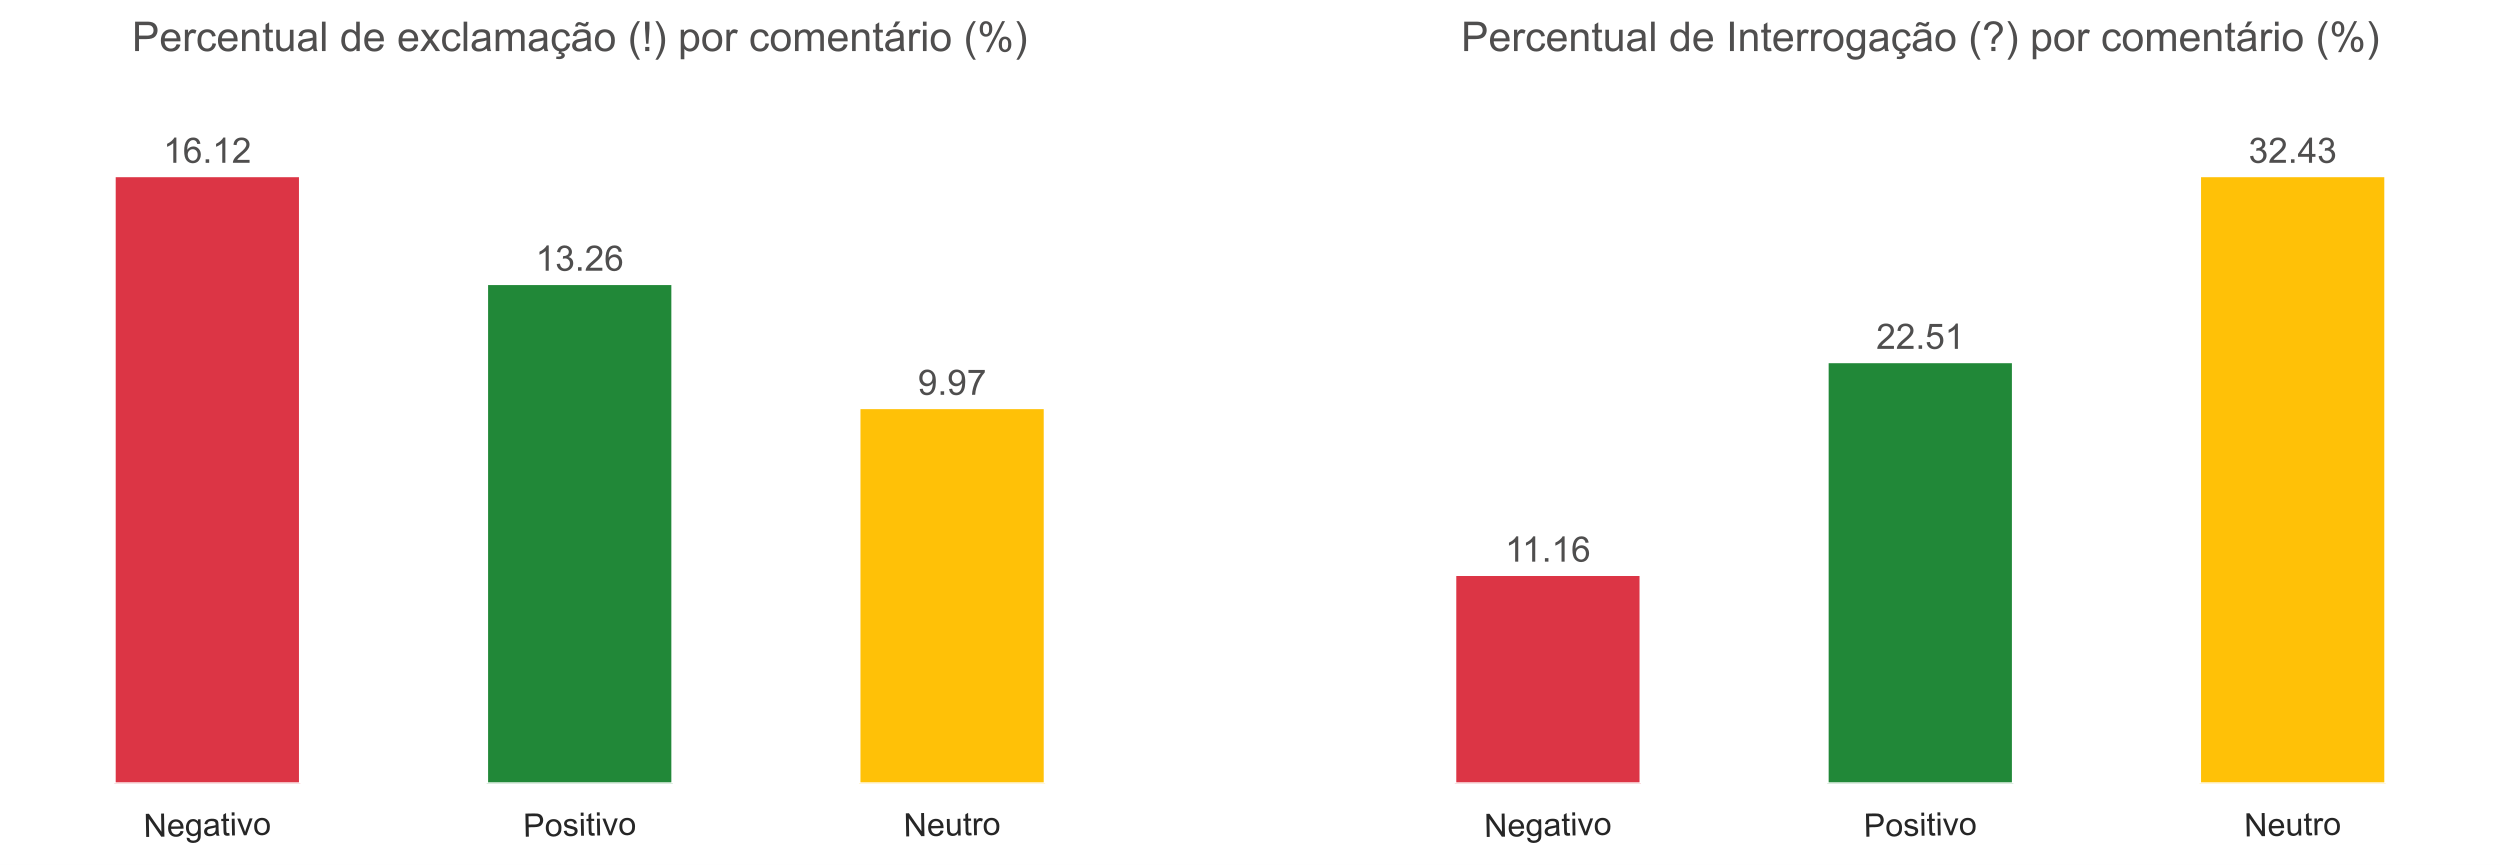
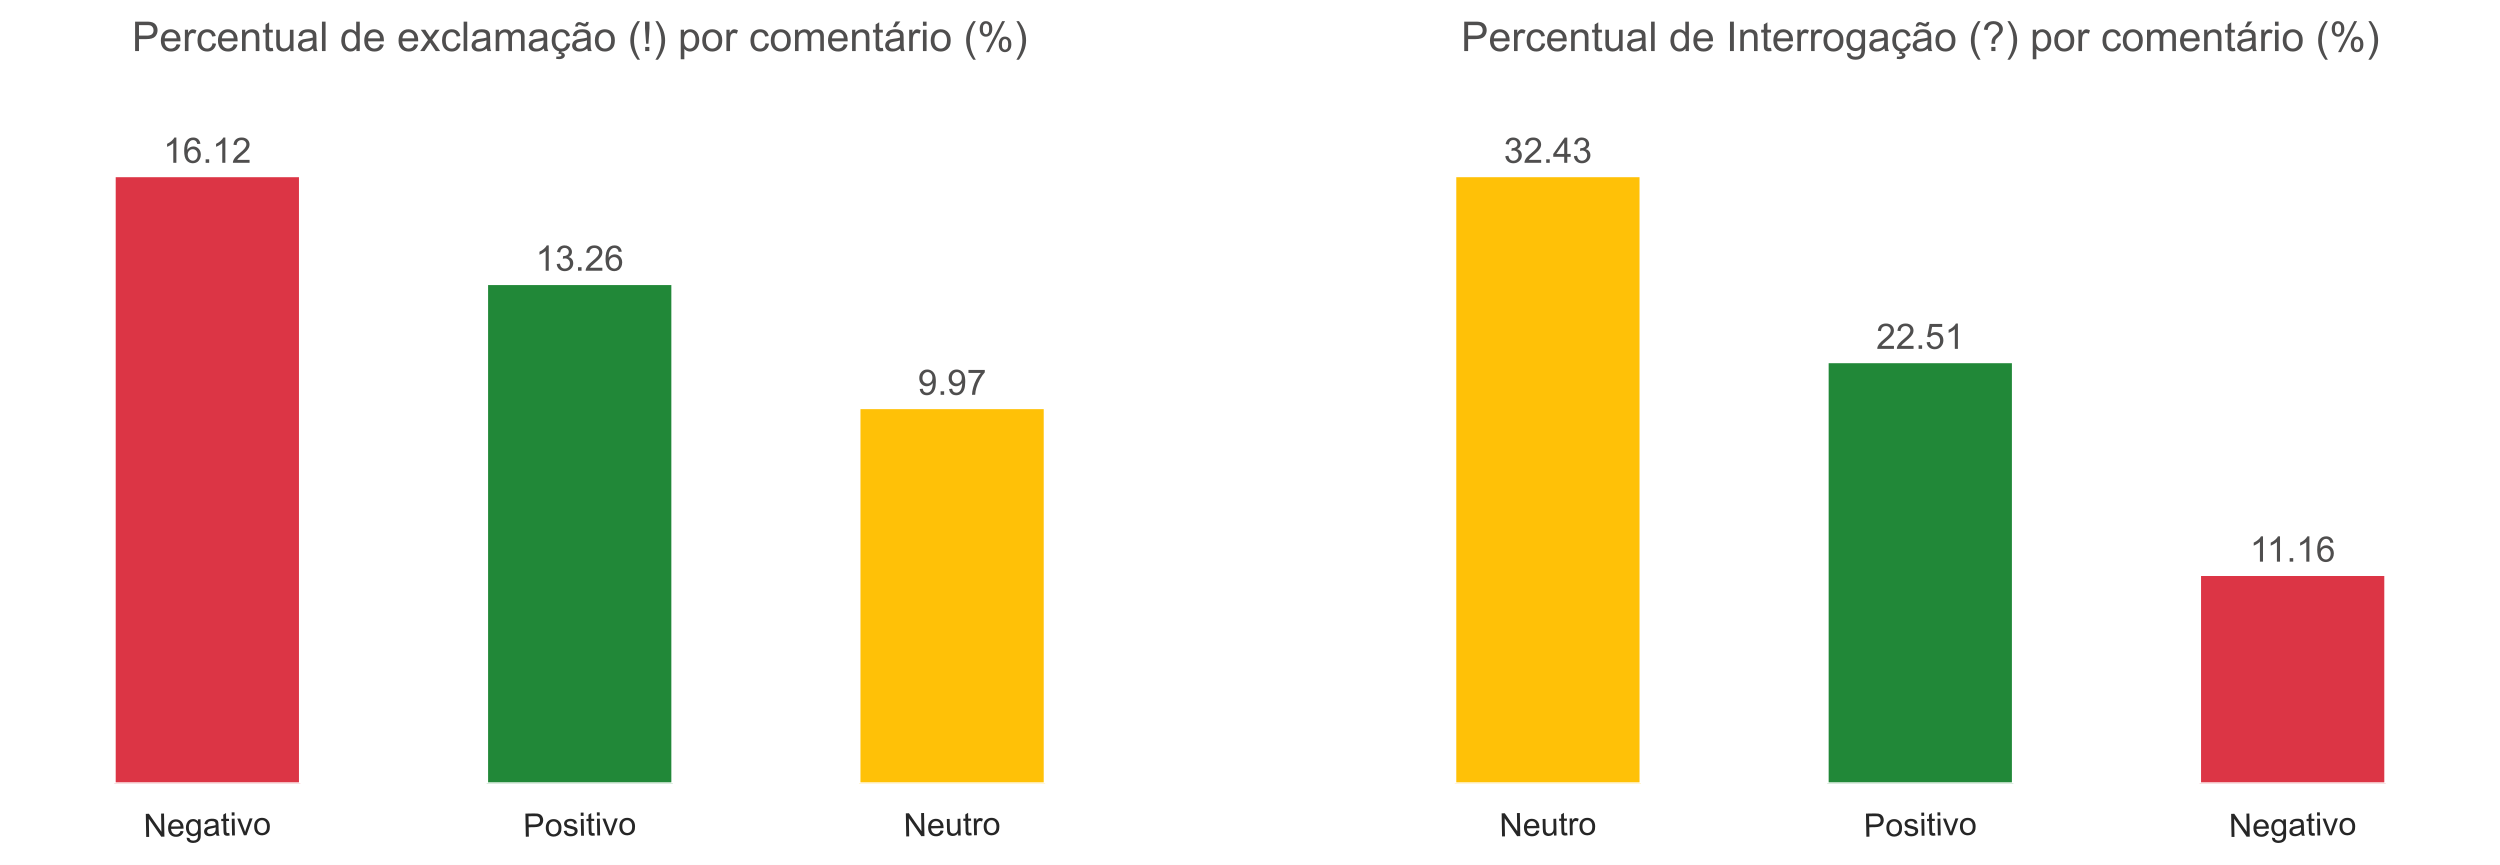
<svg xmlns="http://www.w3.org/2000/svg" xmlns:xlink="http://www.w3.org/1999/xlink" height="294.569pt" version="1.1" viewBox="0 0 851.4 294.569" width="851.4pt">
  <defs>
    <style type="text/css">*{stroke-linecap:butt;stroke-linejoin:round;}</style>
  </defs>
  <g id="figure_1">
    <g id="patch_1">
      <path d="M 0 294.569   L 851.4 294.569   L 851.4 0   L 0 0   z  " style="fill:#ffffff;" />
    </g>
    <g id="axes_1">
      <g id="matplotlib.axis_1">
        <g id="xtick_1">
          <g id="text_1">
            <g style="fill:#262626;" transform="translate(48.95481 285.0544)rotate(-1)scale(0.11 -0.11)">
              <defs>
                <path d="M 488 0   L 488 4581   L 1109 4581   L 3516 984   L 3516 4581   L 4097 4581   L 4097 0   L 3475 0   L 1069 3600   L 1069 0   L 488 0   z  " id="ArialMT-4e" transform="scale(0.015625)" />
                <path d="M 2694 1069   L 3275 997   Q 3138 488 2766 206   Q 2394 -75 1816 -75   Q 1088 -75 661 373   Q 234 822 234 1631   Q 234 2469 665 2931   Q 1097 3394 1784 3394   Q 2450 3394 2872 2941   Q 3294 2488 3294 1666   Q 3294 1616 3291 1516   L 816 1516   Q 847 969 1125 678   Q 1403 388 1819 388   Q 2128 388 2347 550   Q 2566 713 2694 1069   z  M 847 1978   L 2700 1978   Q 2663 2397 2488 2606   Q 2219 2931 1791 2931   Q 1403 2931 1139 2672   Q 875 2413 847 1978   z  " id="ArialMT-65" transform="scale(0.015625)" />
                <path d="M 319 -275   L 866 -356   Q 900 -609 1056 -725   Q 1266 -881 1628 -881   Q 2019 -881 2231 -725   Q 2444 -569 2519 -288   Q 2563 -116 2559 434   Q 2191 0 1641 0   Q 956 0 581 494   Q 206 988 206 1678   Q 206 2153 378 2554   Q 550 2956 876 3175   Q 1203 3394 1644 3394   Q 2231 3394 2613 2919   L 2613 3319   L 3131 3319   L 3131 450   Q 3131 -325 2973 -648   Q 2816 -972 2473 -1159   Q 2131 -1347 1631 -1347   Q 1038 -1347 672 -1080   Q 306 -813 319 -275   z  M 784 1719   Q 784 1066 1043 766   Q 1303 466 1694 466   Q 2081 466 2343 764   Q 2606 1063 2606 1700   Q 2606 2309 2336 2618   Q 2066 2928 1684 2928   Q 1309 2928 1046 2623   Q 784 2319 784 1719   z  " id="ArialMT-67" transform="scale(0.015625)" />
                <path d="M 2588 409   Q 2275 144 1986 34   Q 1697 -75 1366 -75   Q 819 -75 525 192   Q 231 459 231 875   Q 231 1119 342 1320   Q 453 1522 633 1644   Q 813 1766 1038 1828   Q 1203 1872 1538 1913   Q 2219 1994 2541 2106   Q 2544 2222 2544 2253   Q 2544 2597 2384 2738   Q 2169 2928 1744 2928   Q 1347 2928 1158 2789   Q 969 2650 878 2297   L 328 2372   Q 403 2725 575 2942   Q 747 3159 1072 3276   Q 1397 3394 1825 3394   Q 2250 3394 2515 3294   Q 2781 3194 2906 3042   Q 3031 2891 3081 2659   Q 3109 2516 3109 2141   L 3109 1391   Q 3109 606 3145 398   Q 3181 191 3288 0   L 2700 0   Q 2613 175 2588 409   z  M 2541 1666   Q 2234 1541 1622 1453   Q 1275 1403 1131 1340   Q 988 1278 909 1158   Q 831 1038 831 891   Q 831 666 1001 516   Q 1172 366 1500 366   Q 1825 366 2078 508   Q 2331 650 2450 897   Q 2541 1088 2541 1459   L 2541 1666   z  " id="ArialMT-61" transform="scale(0.015625)" />
                <path d="M 1650 503   L 1731 6   Q 1494 -44 1306 -44   Q 1000 -44 831 53   Q 663 150 594 308   Q 525 466 525 972   L 525 2881   L 113 2881   L 113 3319   L 525 3319   L 525 4141   L 1084 4478   L 1084 3319   L 1650 3319   L 1650 2881   L 1084 2881   L 1084 941   Q 1084 700 1114 631   Q 1144 563 1211 522   Q 1278 481 1403 481   Q 1497 481 1650 503   z  " id="ArialMT-74" transform="scale(0.015625)" />
                <path d="M 425 3934   L 425 4581   L 988 4581   L 988 3934   L 425 3934   z  M 425 0   L 425 3319   L 988 3319   L 988 0   L 425 0   z  " id="ArialMT-69" transform="scale(0.015625)" />
                <path d="M 1344 0   L 81 3319   L 675 3319   L 1388 1331   Q 1503 1009 1600 663   Q 1675 925 1809 1294   L 2547 3319   L 3125 3319   L 1869 0   L 1344 0   z  " id="ArialMT-76" transform="scale(0.015625)" />
                <path d="M 213 1659   Q 213 2581 725 3025   Q 1153 3394 1769 3394   Q 2453 3394 2887 2945   Q 3322 2497 3322 1706   Q 3322 1066 3130 698   Q 2938 331 2570 128   Q 2203 -75 1769 -75   Q 1072 -75 642 372   Q 213 819 213 1659   z  M 791 1659   Q 791 1022 1069 705   Q 1347 388 1769 388   Q 2188 388 2466 706   Q 2744 1025 2744 1678   Q 2744 2294 2464 2611   Q 2184 2928 1769 2928   Q 1347 2928 1069 2612   Q 791 2297 791 1659   z  " id="ArialMT-6f" transform="scale(0.015625)" />
              </defs>
              <use xlink:href="#ArialMT-4e" />
              <use x="72.217" xlink:href="#ArialMT-65" />
              <use x="127.832" xlink:href="#ArialMT-67" />
              <use x="183.447" xlink:href="#ArialMT-61" />
              <use x="239.062" xlink:href="#ArialMT-74" />
              <use x="266.846" xlink:href="#ArialMT-69" />
              <use x="289.062" xlink:href="#ArialMT-76" />
              <use x="339.062" xlink:href="#ArialMT-6f" />
            </g>
          </g>
        </g>
        <g id="xtick_2">
          <g id="text_2">
            <g style="fill:#262626;" transform="translate(178.2221 284.9689)rotate(-1)scale(0.11 -0.11)">
              <defs>
                <path d="M 494 0   L 494 4581   L 2222 4581   Q 2678 4581 2919 4538   Q 3256 4481 3484 4323   Q 3713 4166 3852 3881   Q 3991 3597 3991 3256   Q 3991 2672 3619 2267   Q 3247 1863 2275 1863   L 1100 1863   L 1100 0   L 494 0   z  M 1100 2403   L 2284 2403   Q 2872 2403 3119 2622   Q 3366 2841 3366 3238   Q 3366 3525 3220 3729   Q 3075 3934 2838 4000   Q 2684 4041 2272 4041   L 1100 4041   L 1100 2403   z  " id="ArialMT-50" transform="scale(0.015625)" />
                <path d="M 197 991   L 753 1078   Q 800 744 1014 566   Q 1228 388 1613 388   Q 2000 388 2187 545   Q 2375 703 2375 916   Q 2375 1106 2209 1216   Q 2094 1291 1634 1406   Q 1016 1563 777 1677   Q 538 1791 414 1992   Q 291 2194 291 2438   Q 291 2659 392 2848   Q 494 3038 669 3163   Q 800 3259 1026 3326   Q 1253 3394 1513 3394   Q 1903 3394 2198 3281   Q 2494 3169 2634 2976   Q 2775 2784 2828 2463   L 2278 2388   Q 2241 2644 2061 2787   Q 1881 2931 1553 2931   Q 1166 2931 1000 2803   Q 834 2675 834 2503   Q 834 2394 903 2306   Q 972 2216 1119 2156   Q 1203 2125 1616 2013   Q 2213 1853 2448 1751   Q 2684 1650 2818 1456   Q 2953 1263 2953 975   Q 2953 694 2789 445   Q 2625 197 2315 61   Q 2006 -75 1616 -75   Q 969 -75 630 194   Q 291 463 197 991   z  " id="ArialMT-73" transform="scale(0.015625)" />
              </defs>
              <use xlink:href="#ArialMT-50" />
              <use x="66.699" xlink:href="#ArialMT-6f" />
              <use x="122.314" xlink:href="#ArialMT-73" />
              <use x="172.314" xlink:href="#ArialMT-69" />
              <use x="194.531" xlink:href="#ArialMT-74" />
              <use x="222.314" xlink:href="#ArialMT-69" />
              <use x="244.531" xlink:href="#ArialMT-76" />
              <use x="294.531" xlink:href="#ArialMT-6f" />
            </g>
          </g>
        </g>
        <g id="xtick_3">
          <g id="text_3">
            <g style="fill:#262626;" transform="translate(307.7907 284.8729)rotate(-1)scale(0.11 -0.11)">
              <defs>
                <path d="M 2597 0   L 2597 488   Q 2209 -75 1544 -75   Q 1250 -75 995 37   Q 741 150 617 320   Q 494 491 444 738   Q 409 903 409 1263   L 409 3319   L 972 3319   L 972 1478   Q 972 1038 1006 884   Q 1059 663 1231 536   Q 1403 409 1656 409   Q 1909 409 2131 539   Q 2353 669 2445 892   Q 2538 1116 2538 1541   L 2538 3319   L 3100 3319   L 3100 0   L 2597 0   z  " id="ArialMT-75" transform="scale(0.015625)" />
                <path d="M 416 0   L 416 3319   L 922 3319   L 922 2816   Q 1116 3169 1280 3281   Q 1444 3394 1641 3394   Q 1925 3394 2219 3213   L 2025 2691   Q 1819 2813 1613 2813   Q 1428 2813 1281 2702   Q 1134 2591 1072 2394   Q 978 2094 978 1738   L 978 0   L 416 0   z  " id="ArialMT-72" transform="scale(0.015625)" />
              </defs>
              <use xlink:href="#ArialMT-4e" />
              <use x="72.217" xlink:href="#ArialMT-65" />
              <use x="127.832" xlink:href="#ArialMT-75" />
              <use x="183.447" xlink:href="#ArialMT-74" />
              <use x="211.23" xlink:href="#ArialMT-72" />
              <use x="244.531" xlink:href="#ArialMT-6f" />
            </g>
          </g>
        </g>
      </g>
      <g id="matplotlib.axis_2" />
      <g id="patch_2">
-         <path clip-path="url(#pf8f008e76a)" d="M 38.905 266.924   L 102.314 266.924   L 102.314 59.839   L 38.905 59.839   z  " style="fill:#dc3545;stroke:#ffffff;stroke-linejoin:miter;" />
+         <path clip-path="url(#p43c0513b56)" d="M 38.905 266.924   L 102.314 266.924   L 102.314 59.839   L 38.905 59.839   z  " style="fill:#dc3545;stroke:#ffffff;stroke-linejoin:miter;" />
      </g>
      <g id="patch_3">
-         <path clip-path="url(#pf8f008e76a)" d="M 165.723 266.924   L 229.132 266.924   L 229.132 96.58   L 165.723 96.58   z  " style="fill:#218838;stroke:#ffffff;stroke-linejoin:miter;" />
+         <path clip-path="url(#p43c0513b56)" d="M 165.723 266.924   L 229.132 266.924   L 229.132 96.58   L 165.723 96.58   z  " style="fill:#218838;stroke:#ffffff;stroke-linejoin:miter;" />
      </g>
      <g id="patch_4">
-         <path clip-path="url(#pf8f008e76a)" d="M 292.541 266.924   L 355.95 266.924   L 355.95 138.845   L 292.541 138.845   z  " style="fill:#ffc107;stroke:#ffffff;stroke-linejoin:miter;" />
+         <path clip-path="url(#p43c0513b56)" d="M 292.541 266.924   L 355.95 266.924   L 355.95 138.845   L 292.541 138.845   z  " style="fill:#ffc107;stroke:#ffffff;stroke-linejoin:miter;" />
      </g>
      <g id="text_4">
        <g style="fill:#4f4e4e;" transform="translate(55.59597 55.45365)scale(0.12 -0.12)">
          <defs>
            <path d="M 2384 0   L 1822 0   L 1822 3584   Q 1619 3391 1289 3197   Q 959 3003 697 2906   L 697 3450   Q 1169 3672 1522 3987   Q 1875 4303 2022 4600   L 2384 4600   L 2384 0   z  " id="ArialMT-31" transform="scale(0.015625)" />
            <path d="M 3184 3459   L 2625 3416   Q 2550 3747 2413 3897   Q 2184 4138 1850 4138   Q 1581 4138 1378 3988   Q 1113 3794 959 3422   Q 806 3050 800 2363   Q 1003 2672 1297 2822   Q 1591 2972 1913 2972   Q 2475 2972 2870 2558   Q 3266 2144 3266 1488   Q 3266 1056 3080 686   Q 2894 316 2569 119   Q 2244 -78 1831 -78   Q 1128 -78 684 439   Q 241 956 241 2144   Q 241 3472 731 4075   Q 1159 4600 1884 4600   Q 2425 4600 2770 4297   Q 3116 3994 3184 3459   z  M 888 1484   Q 888 1194 1011 928   Q 1134 663 1356 523   Q 1578 384 1822 384   Q 2178 384 2434 671   Q 2691 959 2691 1453   Q 2691 1928 2437 2201   Q 2184 2475 1800 2475   Q 1419 2475 1153 2201   Q 888 1928 888 1484   z  " id="ArialMT-36" transform="scale(0.015625)" />
            <path d="M 581 0   L 581 641   L 1222 641   L 1222 0   L 581 0   z  " id="ArialMT-2e" transform="scale(0.015625)" />
            <path d="M 3222 541   L 3222 0   L 194 0   Q 188 203 259 391   Q 375 700 629 1000   Q 884 1300 1366 1694   Q 2113 2306 2375 2664   Q 2638 3022 2638 3341   Q 2638 3675 2398 3904   Q 2159 4134 1775 4134   Q 1369 4134 1125 3890   Q 881 3647 878 3216   L 300 3275   Q 359 3922 746 4261   Q 1134 4600 1788 4600   Q 2447 4600 2831 4234   Q 3216 3869 3216 3328   Q 3216 3053 3103 2787   Q 2991 2522 2730 2228   Q 2469 1934 1863 1422   Q 1356 997 1212 845   Q 1069 694 975 541   L 3222 541   z  " id="ArialMT-32" transform="scale(0.015625)" />
          </defs>
          <use xlink:href="#ArialMT-31" />
          <use x="55.615" xlink:href="#ArialMT-36" />
          <use x="111.23" xlink:href="#ArialMT-2e" />
          <use x="139.014" xlink:href="#ArialMT-31" />
          <use x="194.629" xlink:href="#ArialMT-32" />
        </g>
      </g>
      <g id="text_5">
        <g style="fill:#4f4e4e;" transform="translate(182.4141 92.19466)scale(0.12 -0.12)">
          <defs>
            <path d="M 269 1209   L 831 1284   Q 928 806 1161 595   Q 1394 384 1728 384   Q 2125 384 2398 659   Q 2672 934 2672 1341   Q 2672 1728 2419 1979   Q 2166 2231 1775 2231   Q 1616 2231 1378 2169   L 1441 2663   Q 1497 2656 1531 2656   Q 1891 2656 2178 2843   Q 2466 3031 2466 3422   Q 2466 3731 2256 3934   Q 2047 4138 1716 4138   Q 1388 4138 1169 3931   Q 950 3725 888 3313   L 325 3413   Q 428 3978 793 4289   Q 1159 4600 1703 4600   Q 2078 4600 2393 4439   Q 2709 4278 2876 4000   Q 3044 3722 3044 3409   Q 3044 3113 2884 2869   Q 2725 2625 2413 2481   Q 2819 2388 3044 2092   Q 3269 1797 3269 1353   Q 3269 753 2831 336   Q 2394 -81 1725 -81   Q 1122 -81 723 278   Q 325 638 269 1209   z  " id="ArialMT-33" transform="scale(0.015625)" />
          </defs>
          <use xlink:href="#ArialMT-31" />
          <use x="55.615" xlink:href="#ArialMT-33" />
          <use x="111.23" xlink:href="#ArialMT-2e" />
          <use x="139.014" xlink:href="#ArialMT-32" />
          <use x="194.629" xlink:href="#ArialMT-36" />
        </g>
      </g>
      <g id="text_6">
        <g style="fill:#4f4e4e;" transform="translate(312.5689 134.4597)scale(0.12 -0.12)">
          <defs>
            <path d="M 350 1059   L 891 1109   Q 959 728 1153 556   Q 1347 384 1650 384   Q 1909 384 2104 503   Q 2300 622 2425 820   Q 2550 1019 2634 1356   Q 2719 1694 2719 2044   Q 2719 2081 2716 2156   Q 2547 1888 2255 1720   Q 1963 1553 1622 1553   Q 1053 1553 659 1965   Q 266 2378 266 3053   Q 266 3750 677 4175   Q 1088 4600 1706 4600   Q 2153 4600 2523 4359   Q 2894 4119 3086 3673   Q 3278 3228 3278 2384   Q 3278 1506 3087 986   Q 2897 466 2520 194   Q 2144 -78 1638 -78   Q 1100 -78 759 220   Q 419 519 350 1059   z  M 2653 3081   Q 2653 3566 2395 3850   Q 2138 4134 1775 4134   Q 1400 4134 1122 3828   Q 844 3522 844 3034   Q 844 2597 1108 2323   Q 1372 2050 1759 2050   Q 2150 2050 2401 2323   Q 2653 2597 2653 3081   z  " id="ArialMT-39" transform="scale(0.015625)" />
            <path d="M 303 3981   L 303 4522   L 3269 4522   L 3269 4084   Q 2831 3619 2401 2847   Q 1972 2075 1738 1259   Q 1569 684 1522 0   L 944 0   Q 953 541 1156 1306   Q 1359 2072 1739 2783   Q 2119 3494 2547 3981   L 303 3981   z  " id="ArialMT-37" transform="scale(0.015625)" />
          </defs>
          <use xlink:href="#ArialMT-39" />
          <use x="55.615" xlink:href="#ArialMT-2e" />
          <use x="83.398" xlink:href="#ArialMT-39" />
          <use x="139.014" xlink:href="#ArialMT-37" />
        </g>
      </g>
      <g id="text_7">
        <g style="fill:#4f4e4e;" transform="translate(44.9279 17.39156)scale(0.14 -0.14)">
          <defs>
            <path d="M 2588 1216   L 3141 1144   Q 3050 572 2676 248   Q 2303 -75 1759 -75   Q 1078 -75 664 370   Q 250 816 250 1647   Q 250 2184 428 2587   Q 606 2991 970 3192   Q 1334 3394 1763 3394   Q 2303 3394 2647 3120   Q 2991 2847 3088 2344   L 2541 2259   Q 2463 2594 2264 2762   Q 2066 2931 1784 2931   Q 1359 2931 1093 2626   Q 828 2322 828 1663   Q 828 994 1084 691   Q 1341 388 1753 388   Q 2084 388 2306 591   Q 2528 794 2588 1216   z  " id="ArialMT-63" transform="scale(0.015625)" />
            <path d="M 422 0   L 422 3319   L 928 3319   L 928 2847   Q 1294 3394 1984 3394   Q 2284 3394 2536 3286   Q 2788 3178 2913 3003   Q 3038 2828 3088 2588   Q 3119 2431 3119 2041   L 3119 0   L 2556 0   L 2556 2019   Q 2556 2363 2490 2533   Q 2425 2703 2258 2804   Q 2091 2906 1866 2906   Q 1506 2906 1245 2678   Q 984 2450 984 1813   L 984 0   L 422 0   z  " id="ArialMT-6e" transform="scale(0.015625)" />
            <path d="M 409 0   L 409 4581   L 972 4581   L 972 0   L 409 0   z  " id="ArialMT-6c" transform="scale(0.015625)" />
            <path id="ArialMT-20" transform="scale(0.015625)" />
            <path d="M 2575 0   L 2575 419   Q 2259 -75 1647 -75   Q 1250 -75 917 144   Q 584 363 401 755   Q 219 1147 219 1656   Q 219 2153 384 2558   Q 550 2963 881 3178   Q 1213 3394 1622 3394   Q 1922 3394 2156 3267   Q 2391 3141 2538 2938   L 2538 4581   L 3097 4581   L 3097 0   L 2575 0   z  M 797 1656   Q 797 1019 1065 703   Q 1334 388 1700 388   Q 2069 388 2326 689   Q 2584 991 2584 1609   Q 2584 2291 2321 2609   Q 2059 2928 1675 2928   Q 1300 2928 1048 2622   Q 797 2316 797 1656   z  " id="ArialMT-64" transform="scale(0.015625)" />
            <path d="M 47 0   L 1259 1725   L 138 3319   L 841 3319   L 1350 2541   Q 1494 2319 1581 2169   Q 1719 2375 1834 2534   L 2394 3319   L 3066 3319   L 1919 1756   L 3153 0   L 2463 0   L 1781 1031   L 1600 1309   L 728 0   L 47 0   z  " id="ArialMT-78" transform="scale(0.015625)" />
            <path d="M 422 0   L 422 3319   L 925 3319   L 925 2853   Q 1081 3097 1340 3245   Q 1600 3394 1931 3394   Q 2300 3394 2536 3241   Q 2772 3088 2869 2813   Q 3263 3394 3894 3394   Q 4388 3394 4653 3120   Q 4919 2847 4919 2278   L 4919 0   L 4359 0   L 4359 2091   Q 4359 2428 4304 2576   Q 4250 2725 4106 2815   Q 3963 2906 3769 2906   Q 3419 2906 3187 2673   Q 2956 2441 2956 1928   L 2956 0   L 2394 0   L 2394 2156   Q 2394 2531 2256 2718   Q 2119 2906 1806 2906   Q 1569 2906 1367 2781   Q 1166 2656 1075 2415   Q 984 2175 984 1722   L 984 0   L 422 0   z  " id="ArialMT-6d" transform="scale(0.015625)" />
            <path d="M 2588 1216   L 3141 1144   Q 3050 572 2676 248   Q 2303 -75 1759 -75   Q 1078 -75 664 370   Q 250 816 250 1647   Q 250 2184 428 2587   Q 606 2991 970 3192   Q 1334 3394 1763 3394   Q 2303 3394 2647 3120   Q 2991 2847 3088 2344   L 2541 2259   Q 2463 2594 2264 2762   Q 2066 2931 1784 2931   Q 1359 2931 1093 2626   Q 828 2322 828 1663   Q 828 994 1084 691   Q 1341 388 1753 388   Q 2084 388 2306 591   Q 2528 794 2588 1216   z  M 1284 -418   L 1447 135   L 1866 135   L 1763 -200   Q 2028 -231 2162 -363   Q 2297 -496 2297 -659   Q 2297 -893 2072 -1073   Q 1847 -1253 1394 -1253   Q 1138 -1253 944 -1215   L 978 -850   Q 1178 -862 1272 -862   Q 1566 -862 1684 -781   Q 1775 -718 1775 -628   Q 1775 -571 1739 -527   Q 1703 -484 1606 -452   Q 1509 -421 1284 -418   z  " id="ArialMT-e7" transform="scale(0.015625)" />
            <path d="M 2588 409   Q 2275 144 1986 34   Q 1697 -75 1366 -75   Q 819 -75 525 192   Q 231 459 231 875   Q 231 1119 342 1320   Q 453 1522 633 1644   Q 813 1766 1038 1828   Q 1203 1872 1538 1913   Q 2219 1994 2541 2106   Q 2544 2222 2544 2253   Q 2544 2597 2384 2738   Q 2169 2928 1744 2928   Q 1347 2928 1158 2789   Q 969 2650 878 2297   L 328 2372   Q 403 2725 575 2942   Q 747 3159 1072 3276   Q 1397 3394 1825 3394   Q 2250 3394 2515 3294   Q 2781 3194 2906 3042   Q 3031 2891 3081 2659   Q 3109 2516 3109 2141   L 3109 1391   Q 3109 606 3145 398   Q 3181 191 3288 0   L 2700 0   Q 2613 175 2588 409   z  M 2541 1666   Q 2234 1541 1622 1453   Q 1275 1403 1131 1340   Q 988 1278 909 1158   Q 831 1038 831 891   Q 831 666 1001 516   Q 1172 366 1500 366   Q 1825 366 2078 508   Q 2331 650 2450 897   Q 2541 1088 2541 1459   L 2541 1666   z  M 716 3809   Q 713 4134 894 4328   Q 1072 4522 1350 4522   Q 1544 4522 1878 4353   Q 2063 4259 2172 4259   Q 2272 4259 2325 4314   Q 2378 4369 2400 4531   L 2806 4531   Q 2797 4175 2626 3997   Q 2456 3819 2194 3819   Q 1997 3819 1675 3994   Q 1466 4106 1369 4106   Q 1263 4106 1197 4031   Q 1128 3956 1131 3809   L 716 3809   z  " id="ArialMT-e3" transform="scale(0.015625)" />
            <path d="M 1497 -1347   Q 1031 -759 709 28   Q 388 816 388 1659   Q 388 2403 628 3084   Q 909 3875 1497 4659   L 1900 4659   Q 1522 4009 1400 3731   Q 1209 3300 1100 2831   Q 966 2247 966 1656   Q 966 153 1900 -1347   L 1497 -1347   z  " id="ArialMT-28" transform="scale(0.015625)" />
            <path d="M 722 1138   L 550 3566   L 550 4581   L 1247 4581   L 1247 3566   L 1084 1138   L 722 1138   z  M 575 0   L 575 641   L 1222 641   L 1222 0   L 575 0   z  " id="ArialMT-21" transform="scale(0.015625)" />
            <path d="M 791 -1347   L 388 -1347   Q 1322 153 1322 1656   Q 1322 2244 1188 2822   Q 1081 3291 891 3722   Q 769 4003 388 4659   L 791 4659   Q 1378 3875 1659 3084   Q 1900 2403 1900 1659   Q 1900 816 1576 28   Q 1253 -759 791 -1347   z  " id="ArialMT-29" transform="scale(0.015625)" />
            <path d="M 422 -1272   L 422 3319   L 934 3319   L 934 2888   Q 1116 3141 1344 3267   Q 1572 3394 1897 3394   Q 2322 3394 2647 3175   Q 2972 2956 3137 2557   Q 3303 2159 3303 1684   Q 3303 1175 3120 767   Q 2938 359 2589 142   Q 2241 -75 1856 -75   Q 1575 -75 1351 44   Q 1128 163 984 344   L 984 -1272   L 422 -1272   z  M 931 1641   Q 931 1000 1190 694   Q 1450 388 1819 388   Q 2194 388 2461 705   Q 2728 1022 2728 1688   Q 2728 2322 2467 2637   Q 2206 2953 1844 2953   Q 1484 2953 1207 2617   Q 931 2281 931 1641   z  " id="ArialMT-70" transform="scale(0.015625)" />
            <path d="M 2588 409   Q 2275 144 1986 34   Q 1697 -75 1366 -75   Q 819 -75 525 192   Q 231 459 231 875   Q 231 1119 342 1320   Q 453 1522 633 1644   Q 813 1766 1038 1828   Q 1203 1872 1538 1913   Q 2219 1994 2541 2106   Q 2544 2222 2544 2253   Q 2544 2597 2384 2738   Q 2169 2928 1744 2928   Q 1347 2928 1158 2789   Q 969 2650 878 2297   L 328 2372   Q 403 2725 575 2942   Q 747 3159 1072 3276   Q 1397 3394 1825 3394   Q 2250 3394 2515 3294   Q 2781 3194 2906 3042   Q 3031 2891 3081 2659   Q 3109 2516 3109 2141   L 3109 1391   Q 3109 606 3145 398   Q 3181 191 3288 0   L 2700 0   Q 2613 175 2588 409   z  M 2541 1666   Q 2234 1541 1622 1453   Q 1275 1403 1131 1340   Q 988 1278 909 1158   Q 831 1038 831 891   Q 831 666 1001 516   Q 1172 366 1500 366   Q 1825 366 2078 508   Q 2331 650 2450 897   Q 2541 1088 2541 1459   L 2541 1666   z  M 1447 3731   L 1863 4606   L 2600 4606   L 1913 3731   L 1447 3731   z  " id="ArialMT-e1" transform="scale(0.015625)" />
            <path d="M 372 3481   Q 372 3972 619 4315   Q 866 4659 1334 4659   Q 1766 4659 2048 4351   Q 2331 4044 2331 3447   Q 2331 2866 2045 2552   Q 1759 2238 1341 2238   Q 925 2238 648 2547   Q 372 2856 372 3481   z  M 1350 4272   Q 1141 4272 1002 4090   Q 863 3909 863 3425   Q 863 2984 1003 2804   Q 1144 2625 1350 2625   Q 1563 2625 1702 2806   Q 1841 2988 1841 3469   Q 1841 3913 1700 4092   Q 1559 4272 1350 4272   z  M 1353 -169   L 3859 4659   L 4316 4659   L 1819 -169   L 1353 -169   z  M 3334 1075   Q 3334 1569 3581 1911   Q 3828 2253 4300 2253   Q 4731 2253 5014 1945   Q 5297 1638 5297 1041   Q 5297 459 5011 145   Q 4725 -169 4303 -169   Q 3888 -169 3611 142   Q 3334 453 3334 1075   z  M 4316 1866   Q 4103 1866 3964 1684   Q 3825 1503 3825 1019   Q 3825 581 3965 400   Q 4106 219 4313 219   Q 4528 219 4667 400   Q 4806 581 4806 1063   Q 4806 1506 4665 1686   Q 4525 1866 4316 1866   z  " id="ArialMT-25" transform="scale(0.015625)" />
          </defs>
          <use xlink:href="#ArialMT-50" />
          <use x="66.699" xlink:href="#ArialMT-65" />
          <use x="122.314" xlink:href="#ArialMT-72" />
          <use x="155.615" xlink:href="#ArialMT-63" />
          <use x="205.615" xlink:href="#ArialMT-65" />
          <use x="261.23" xlink:href="#ArialMT-6e" />
          <use x="316.846" xlink:href="#ArialMT-74" />
          <use x="344.629" xlink:href="#ArialMT-75" />
          <use x="400.244" xlink:href="#ArialMT-61" />
          <use x="455.859" xlink:href="#ArialMT-6c" />
          <use x="478.076" xlink:href="#ArialMT-20" />
          <use x="505.859" xlink:href="#ArialMT-64" />
          <use x="561.475" xlink:href="#ArialMT-65" />
          <use x="617.09" xlink:href="#ArialMT-20" />
          <use x="644.873" xlink:href="#ArialMT-65" />
          <use x="700.488" xlink:href="#ArialMT-78" />
          <use x="750.488" xlink:href="#ArialMT-63" />
          <use x="800.488" xlink:href="#ArialMT-6c" />
          <use x="822.705" xlink:href="#ArialMT-61" />
          <use x="878.32" xlink:href="#ArialMT-6d" />
          <use x="961.621" xlink:href="#ArialMT-61" />
          <use x="1017.236" xlink:href="#ArialMT-e7" />
          <use x="1067.236" xlink:href="#ArialMT-e3" />
          <use x="1122.852" xlink:href="#ArialMT-6f" />
          <use x="1178.467" xlink:href="#ArialMT-20" />
          <use x="1206.25" xlink:href="#ArialMT-28" />
          <use x="1239.551" xlink:href="#ArialMT-21" />
          <use x="1267.334" xlink:href="#ArialMT-29" />
          <use x="1300.635" xlink:href="#ArialMT-20" />
          <use x="1328.418" xlink:href="#ArialMT-70" />
          <use x="1384.033" xlink:href="#ArialMT-6f" />
          <use x="1439.648" xlink:href="#ArialMT-72" />
          <use x="1472.949" xlink:href="#ArialMT-20" />
          <use x="1500.732" xlink:href="#ArialMT-63" />
          <use x="1550.732" xlink:href="#ArialMT-6f" />
          <use x="1606.348" xlink:href="#ArialMT-6d" />
          <use x="1689.648" xlink:href="#ArialMT-65" />
          <use x="1745.264" xlink:href="#ArialMT-6e" />
          <use x="1800.879" xlink:href="#ArialMT-74" />
          <use x="1828.662" xlink:href="#ArialMT-e1" />
          <use x="1884.277" xlink:href="#ArialMT-72" />
          <use x="1917.578" xlink:href="#ArialMT-69" />
          <use x="1939.795" xlink:href="#ArialMT-6f" />
          <use x="1995.41" xlink:href="#ArialMT-20" />
          <use x="2023.193" xlink:href="#ArialMT-28" />
          <use x="2056.494" xlink:href="#ArialMT-25" />
          <use x="2145.41" xlink:href="#ArialMT-29" />
        </g>
      </g>
    </g>
    <g id="axes_2">
      <g id="matplotlib.axis_3">
        <g id="xtick_4">
          <g id="text_8">
-             <g style="fill:#262626;" transform="translate(505.5003 285.0544)rotate(-1)scale(0.11 -0.11)">
+             <g style="fill:#262626;" transform="translate(510.6998 284.8729)rotate(-1)scale(0.11 -0.11)">
              <use xlink:href="#ArialMT-4e" />
              <use x="72.217" xlink:href="#ArialMT-65" />
-               <use x="127.832" xlink:href="#ArialMT-67" />
-               <use x="183.447" xlink:href="#ArialMT-61" />
-               <use x="239.062" xlink:href="#ArialMT-74" />
-               <use x="266.846" xlink:href="#ArialMT-69" />
-               <use x="289.062" xlink:href="#ArialMT-76" />
-               <use x="339.062" xlink:href="#ArialMT-6f" />
+               <use x="127.832" xlink:href="#ArialMT-75" />
+               <use x="183.447" xlink:href="#ArialMT-74" />
+               <use x="211.23" xlink:href="#ArialMT-72" />
+               <use x="244.531" xlink:href="#ArialMT-6f" />
            </g>
          </g>
        </g>
        <g id="xtick_5">
          <g id="text_9">
            <g style="fill:#262626;" transform="translate(634.7676 284.9689)rotate(-1)scale(0.11 -0.11)">
              <use xlink:href="#ArialMT-50" />
              <use x="66.699" xlink:href="#ArialMT-6f" />
              <use x="122.314" xlink:href="#ArialMT-73" />
              <use x="172.314" xlink:href="#ArialMT-69" />
              <use x="194.531" xlink:href="#ArialMT-74" />
              <use x="222.314" xlink:href="#ArialMT-69" />
              <use x="244.531" xlink:href="#ArialMT-76" />
              <use x="294.531" xlink:href="#ArialMT-6f" />
            </g>
          </g>
        </g>
        <g id="xtick_6">
          <g id="text_10">
-             <g style="fill:#262626;" transform="translate(764.3362 284.8729)rotate(-1)scale(0.11 -0.11)">
+             <g style="fill:#262626;" transform="translate(759.1366 285.0544)rotate(-1)scale(0.11 -0.11)">
              <use xlink:href="#ArialMT-4e" />
              <use x="72.217" xlink:href="#ArialMT-65" />
-               <use x="127.832" xlink:href="#ArialMT-75" />
-               <use x="183.447" xlink:href="#ArialMT-74" />
-               <use x="211.23" xlink:href="#ArialMT-72" />
-               <use x="244.531" xlink:href="#ArialMT-6f" />
+               <use x="127.832" xlink:href="#ArialMT-67" />
+               <use x="183.447" xlink:href="#ArialMT-61" />
+               <use x="239.062" xlink:href="#ArialMT-74" />
+               <use x="266.846" xlink:href="#ArialMT-69" />
+               <use x="289.062" xlink:href="#ArialMT-76" />
+               <use x="339.062" xlink:href="#ArialMT-6f" />
            </g>
          </g>
        </g>
      </g>
      <g id="matplotlib.axis_4" />
      <g id="patch_5">
-         <path clip-path="url(#pc5ed4abeda)" d="M 495.45 266.924   L 558.859 266.924   L 558.859 195.661   L 495.45 195.661   z  " style="fill:#dc3545;stroke:#ffffff;stroke-linejoin:miter;" />
+         <path clip-path="url(#p86da1f412f)" d="M 495.45 266.924   L 558.859 266.924   L 558.859 59.839   L 495.45 59.839   z  " style="fill:#ffc107;stroke:#ffffff;stroke-linejoin:miter;" />
      </g>
      <g id="patch_6">
-         <path clip-path="url(#pc5ed4abeda)" d="M 622.268 266.924   L 685.677 266.924   L 685.677 123.184   L 622.268 123.184   z  " style="fill:#218838;stroke:#ffffff;stroke-linejoin:miter;" />
+         <path clip-path="url(#p86da1f412f)" d="M 622.268 266.924   L 685.677 266.924   L 685.677 123.184   L 622.268 123.184   z  " style="fill:#218838;stroke:#ffffff;stroke-linejoin:miter;" />
      </g>
      <g id="patch_7">
-         <path clip-path="url(#pc5ed4abeda)" d="M 749.086 266.924   L 812.495 266.924   L 812.495 59.839   L 749.086 59.839   z  " style="fill:#ffc107;stroke:#ffffff;stroke-linejoin:miter;" />
+         <path clip-path="url(#p86da1f412f)" d="M 749.086 266.924   L 812.495 266.924   L 812.495 195.661   L 749.086 195.661   z  " style="fill:#dc3545;stroke:#ffffff;stroke-linejoin:miter;" />
      </g>
      <g id="text_11">
-         <g style="fill:#4f4e4e;" transform="translate(512.5839 191.2758)scale(0.12 -0.12)">
+         <g style="fill:#4f4e4e;" transform="translate(512.1414 55.45365)scale(0.12 -0.12)">
+           <defs>
+             <path d="M 2069 0   L 2069 1097   L 81 1097   L 81 1613   L 2172 4581   L 2631 4581   L 2631 1613   L 3250 1613   L 3250 1097   L 2631 1097   L 2631 0   L 2069 0   z  M 2069 1613   L 2069 3678   L 634 1613   L 2069 1613   z  " id="ArialMT-34" transform="scale(0.015625)" />
+           </defs>
+           <use xlink:href="#ArialMT-33" />
+           <use x="55.615" xlink:href="#ArialMT-32" />
+           <use x="111.23" xlink:href="#ArialMT-2e" />
+           <use x="139.014" xlink:href="#ArialMT-34" />
+           <use x="194.629" xlink:href="#ArialMT-33" />
+         </g>
+       </g>
+       <g id="text_12">
+         <g style="fill:#4f4e4e;" transform="translate(638.9596 118.799)scale(0.12 -0.12)">
+           <defs>
+             <path d="M 266 1200   L 856 1250   Q 922 819 1161 601   Q 1400 384 1738 384   Q 2144 384 2425 690   Q 2706 997 2706 1503   Q 2706 1984 2436 2262   Q 2166 2541 1728 2541   Q 1456 2541 1237 2417   Q 1019 2294 894 2097   L 366 2166   L 809 4519   L 3088 4519   L 3088 3981   L 1259 3981   L 1013 2750   Q 1425 3038 1878 3038   Q 2478 3038 2890 2622   Q 3303 2206 3303 1553   Q 3303 931 2941 478   Q 2500 -78 1738 -78   Q 1113 -78 717 272   Q 322 622 266 1200   z  " id="ArialMT-35" transform="scale(0.015625)" />
+           </defs>
+           <use xlink:href="#ArialMT-32" />
+           <use x="55.615" xlink:href="#ArialMT-32" />
+           <use x="111.23" xlink:href="#ArialMT-2e" />
+           <use x="139.014" xlink:href="#ArialMT-35" />
+           <use x="194.629" xlink:href="#ArialMT-31" />
+         </g>
+       </g>
+       <g id="text_13">
+         <g style="fill:#4f4e4e;" transform="translate(766.2203 191.2758)scale(0.12 -0.12)">
          <use xlink:href="#ArialMT-31" />
          <use x="48.24" xlink:href="#ArialMT-31" />
          <use x="103.855" xlink:href="#ArialMT-2e" />
          <use x="131.639" xlink:href="#ArialMT-31" />
          <use x="187.254" xlink:href="#ArialMT-36" />
-         </g>
-       </g>
-       <g id="text_12">
-         <g style="fill:#4f4e4e;" transform="translate(638.9596 118.799)scale(0.12 -0.12)">
-           <defs>
-             <path d="M 266 1200   L 856 1250   Q 922 819 1161 601   Q 1400 384 1738 384   Q 2144 384 2425 690   Q 2706 997 2706 1503   Q 2706 1984 2436 2262   Q 2166 2541 1728 2541   Q 1456 2541 1237 2417   Q 1019 2294 894 2097   L 366 2166   L 809 4519   L 3088 4519   L 3088 3981   L 1259 3981   L 1013 2750   Q 1425 3038 1878 3038   Q 2478 3038 2890 2622   Q 3303 2206 3303 1553   Q 3303 931 2941 478   Q 2500 -78 1738 -78   Q 1113 -78 717 272   Q 322 622 266 1200   z  " id="ArialMT-35" transform="scale(0.015625)" />
-           </defs>
-           <use xlink:href="#ArialMT-32" />
-           <use x="55.615" xlink:href="#ArialMT-32" />
-           <use x="111.23" xlink:href="#ArialMT-2e" />
-           <use x="139.014" xlink:href="#ArialMT-35" />
-           <use x="194.629" xlink:href="#ArialMT-31" />
-         </g>
-       </g>
-       <g id="text_13">
-         <g style="fill:#4f4e4e;" transform="translate(765.7778 55.45365)scale(0.12 -0.12)">
-           <defs>
-             <path d="M 2069 0   L 2069 1097   L 81 1097   L 81 1613   L 2172 4581   L 2631 4581   L 2631 1613   L 3250 1613   L 3250 1097   L 2631 1097   L 2631 0   L 2069 0   z  M 2069 1613   L 2069 3678   L 634 1613   L 2069 1613   z  " id="ArialMT-34" transform="scale(0.015625)" />
-           </defs>
-           <use xlink:href="#ArialMT-33" />
-           <use x="55.615" xlink:href="#ArialMT-32" />
-           <use x="111.23" xlink:href="#ArialMT-2e" />
-           <use x="139.014" xlink:href="#ArialMT-34" />
-           <use x="194.629" xlink:href="#ArialMT-33" />
        </g>
      </g>
      <g id="text_14">
        <g style="fill:#4f4e4e;" transform="translate(497.5752 17.39156)scale(0.14 -0.14)">
          <defs>
            <path d="M 597 0   L 597 4581   L 1203 4581   L 1203 0   L 597 0   z  " id="ArialMT-49" transform="scale(0.015625)" />
            <path d="M 1475 1128   Q 1472 1241 1472 1297   Q 1472 1628 1566 1869   Q 1634 2050 1788 2234   Q 1900 2369 2192 2626   Q 2484 2884 2571 3037   Q 2659 3191 2659 3372   Q 2659 3700 2403 3948   Q 2147 4197 1775 4197   Q 1416 4197 1175 3972   Q 934 3747 859 3269   L 281 3338   Q 359 3978 745 4318   Q 1131 4659 1766 4659   Q 2438 4659 2838 4293   Q 3238 3928 3238 3409   Q 3238 3109 3097 2856   Q 2956 2603 2547 2241   Q 2272 1997 2187 1881   Q 2103 1766 2062 1616   Q 2022 1466 2016 1128   L 1475 1128   z  M 1441 0   L 1441 641   L 2081 641   L 2081 0   L 1441 0   z  " id="ArialMT-3f" transform="scale(0.015625)" />
          </defs>
          <use xlink:href="#ArialMT-50" />
          <use x="66.699" xlink:href="#ArialMT-65" />
          <use x="122.314" xlink:href="#ArialMT-72" />
          <use x="155.615" xlink:href="#ArialMT-63" />
          <use x="205.615" xlink:href="#ArialMT-65" />
          <use x="261.23" xlink:href="#ArialMT-6e" />
          <use x="316.846" xlink:href="#ArialMT-74" />
          <use x="344.629" xlink:href="#ArialMT-75" />
          <use x="400.244" xlink:href="#ArialMT-61" />
          <use x="455.859" xlink:href="#ArialMT-6c" />
          <use x="478.076" xlink:href="#ArialMT-20" />
          <use x="505.859" xlink:href="#ArialMT-64" />
          <use x="561.475" xlink:href="#ArialMT-65" />
          <use x="617.09" xlink:href="#ArialMT-20" />
          <use x="644.873" xlink:href="#ArialMT-49" />
          <use x="672.656" xlink:href="#ArialMT-6e" />
          <use x="728.271" xlink:href="#ArialMT-74" />
          <use x="756.055" xlink:href="#ArialMT-65" />
          <use x="811.67" xlink:href="#ArialMT-72" />
          <use x="844.971" xlink:href="#ArialMT-72" />
          <use x="878.271" xlink:href="#ArialMT-6f" />
          <use x="933.887" xlink:href="#ArialMT-67" />
          <use x="989.502" xlink:href="#ArialMT-61" />
          <use x="1045.117" xlink:href="#ArialMT-e7" />
          <use x="1095.117" xlink:href="#ArialMT-e3" />
          <use x="1150.732" xlink:href="#ArialMT-6f" />
          <use x="1206.348" xlink:href="#ArialMT-20" />
          <use x="1234.131" xlink:href="#ArialMT-28" />
          <use x="1267.432" xlink:href="#ArialMT-3f" />
          <use x="1323.047" xlink:href="#ArialMT-29" />
          <use x="1356.348" xlink:href="#ArialMT-20" />
          <use x="1384.131" xlink:href="#ArialMT-70" />
          <use x="1439.746" xlink:href="#ArialMT-6f" />
          <use x="1495.361" xlink:href="#ArialMT-72" />
          <use x="1528.662" xlink:href="#ArialMT-20" />
          <use x="1556.445" xlink:href="#ArialMT-63" />
          <use x="1606.445" xlink:href="#ArialMT-6f" />
          <use x="1662.061" xlink:href="#ArialMT-6d" />
          <use x="1745.361" xlink:href="#ArialMT-65" />
          <use x="1800.977" xlink:href="#ArialMT-6e" />
          <use x="1856.592" xlink:href="#ArialMT-74" />
          <use x="1884.375" xlink:href="#ArialMT-e1" />
          <use x="1939.99" xlink:href="#ArialMT-72" />
          <use x="1973.291" xlink:href="#ArialMT-69" />
          <use x="1995.508" xlink:href="#ArialMT-6f" />
          <use x="2051.123" xlink:href="#ArialMT-20" />
          <use x="2078.906" xlink:href="#ArialMT-28" />
          <use x="2112.207" xlink:href="#ArialMT-25" />
          <use x="2201.123" xlink:href="#ArialMT-29" />
        </g>
      </g>
    </g>
  </g>
  <defs>
-     <clipPath id="pf8f008e76a">
+     <clipPath id="p43c0513b56">
      <rect height="217.44" width="380.455" x="7.2" y="49.484" />
    </clipPath>
-     <clipPath id="pc5ed4abeda">
+     <clipPath id="p86da1f412f">
      <rect height="217.44" width="380.455" x="463.745" y="49.484" />
    </clipPath>
  </defs>
</svg>
